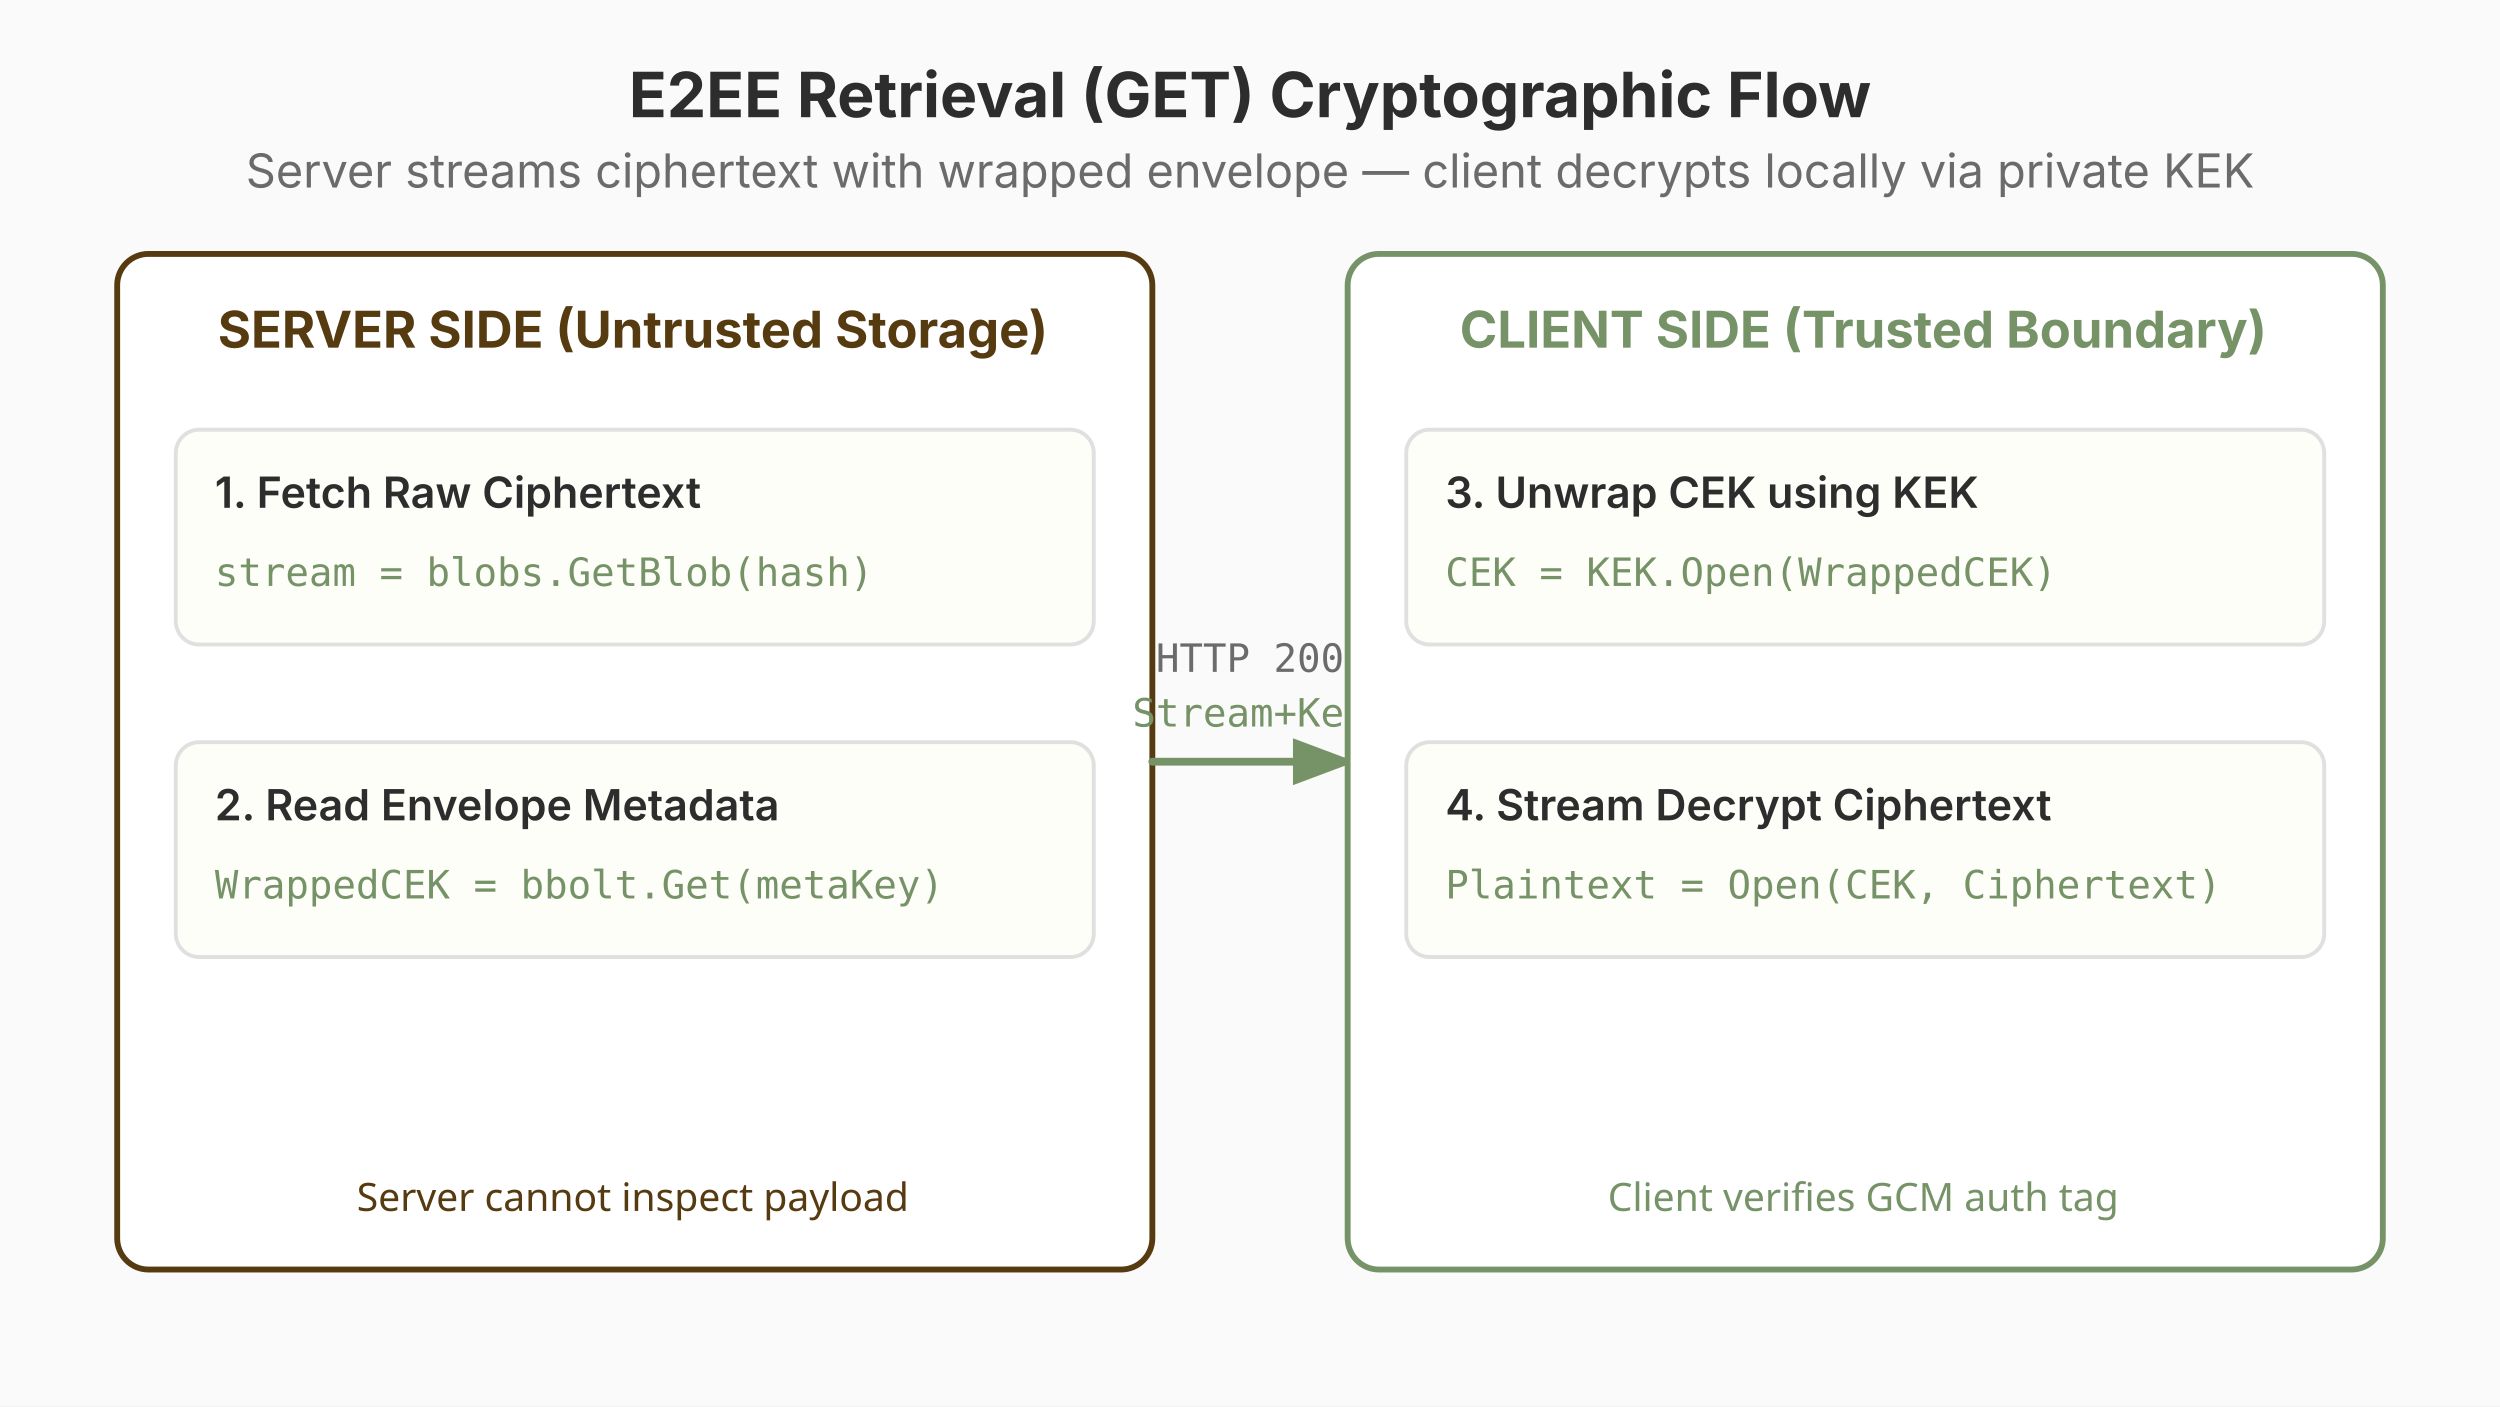
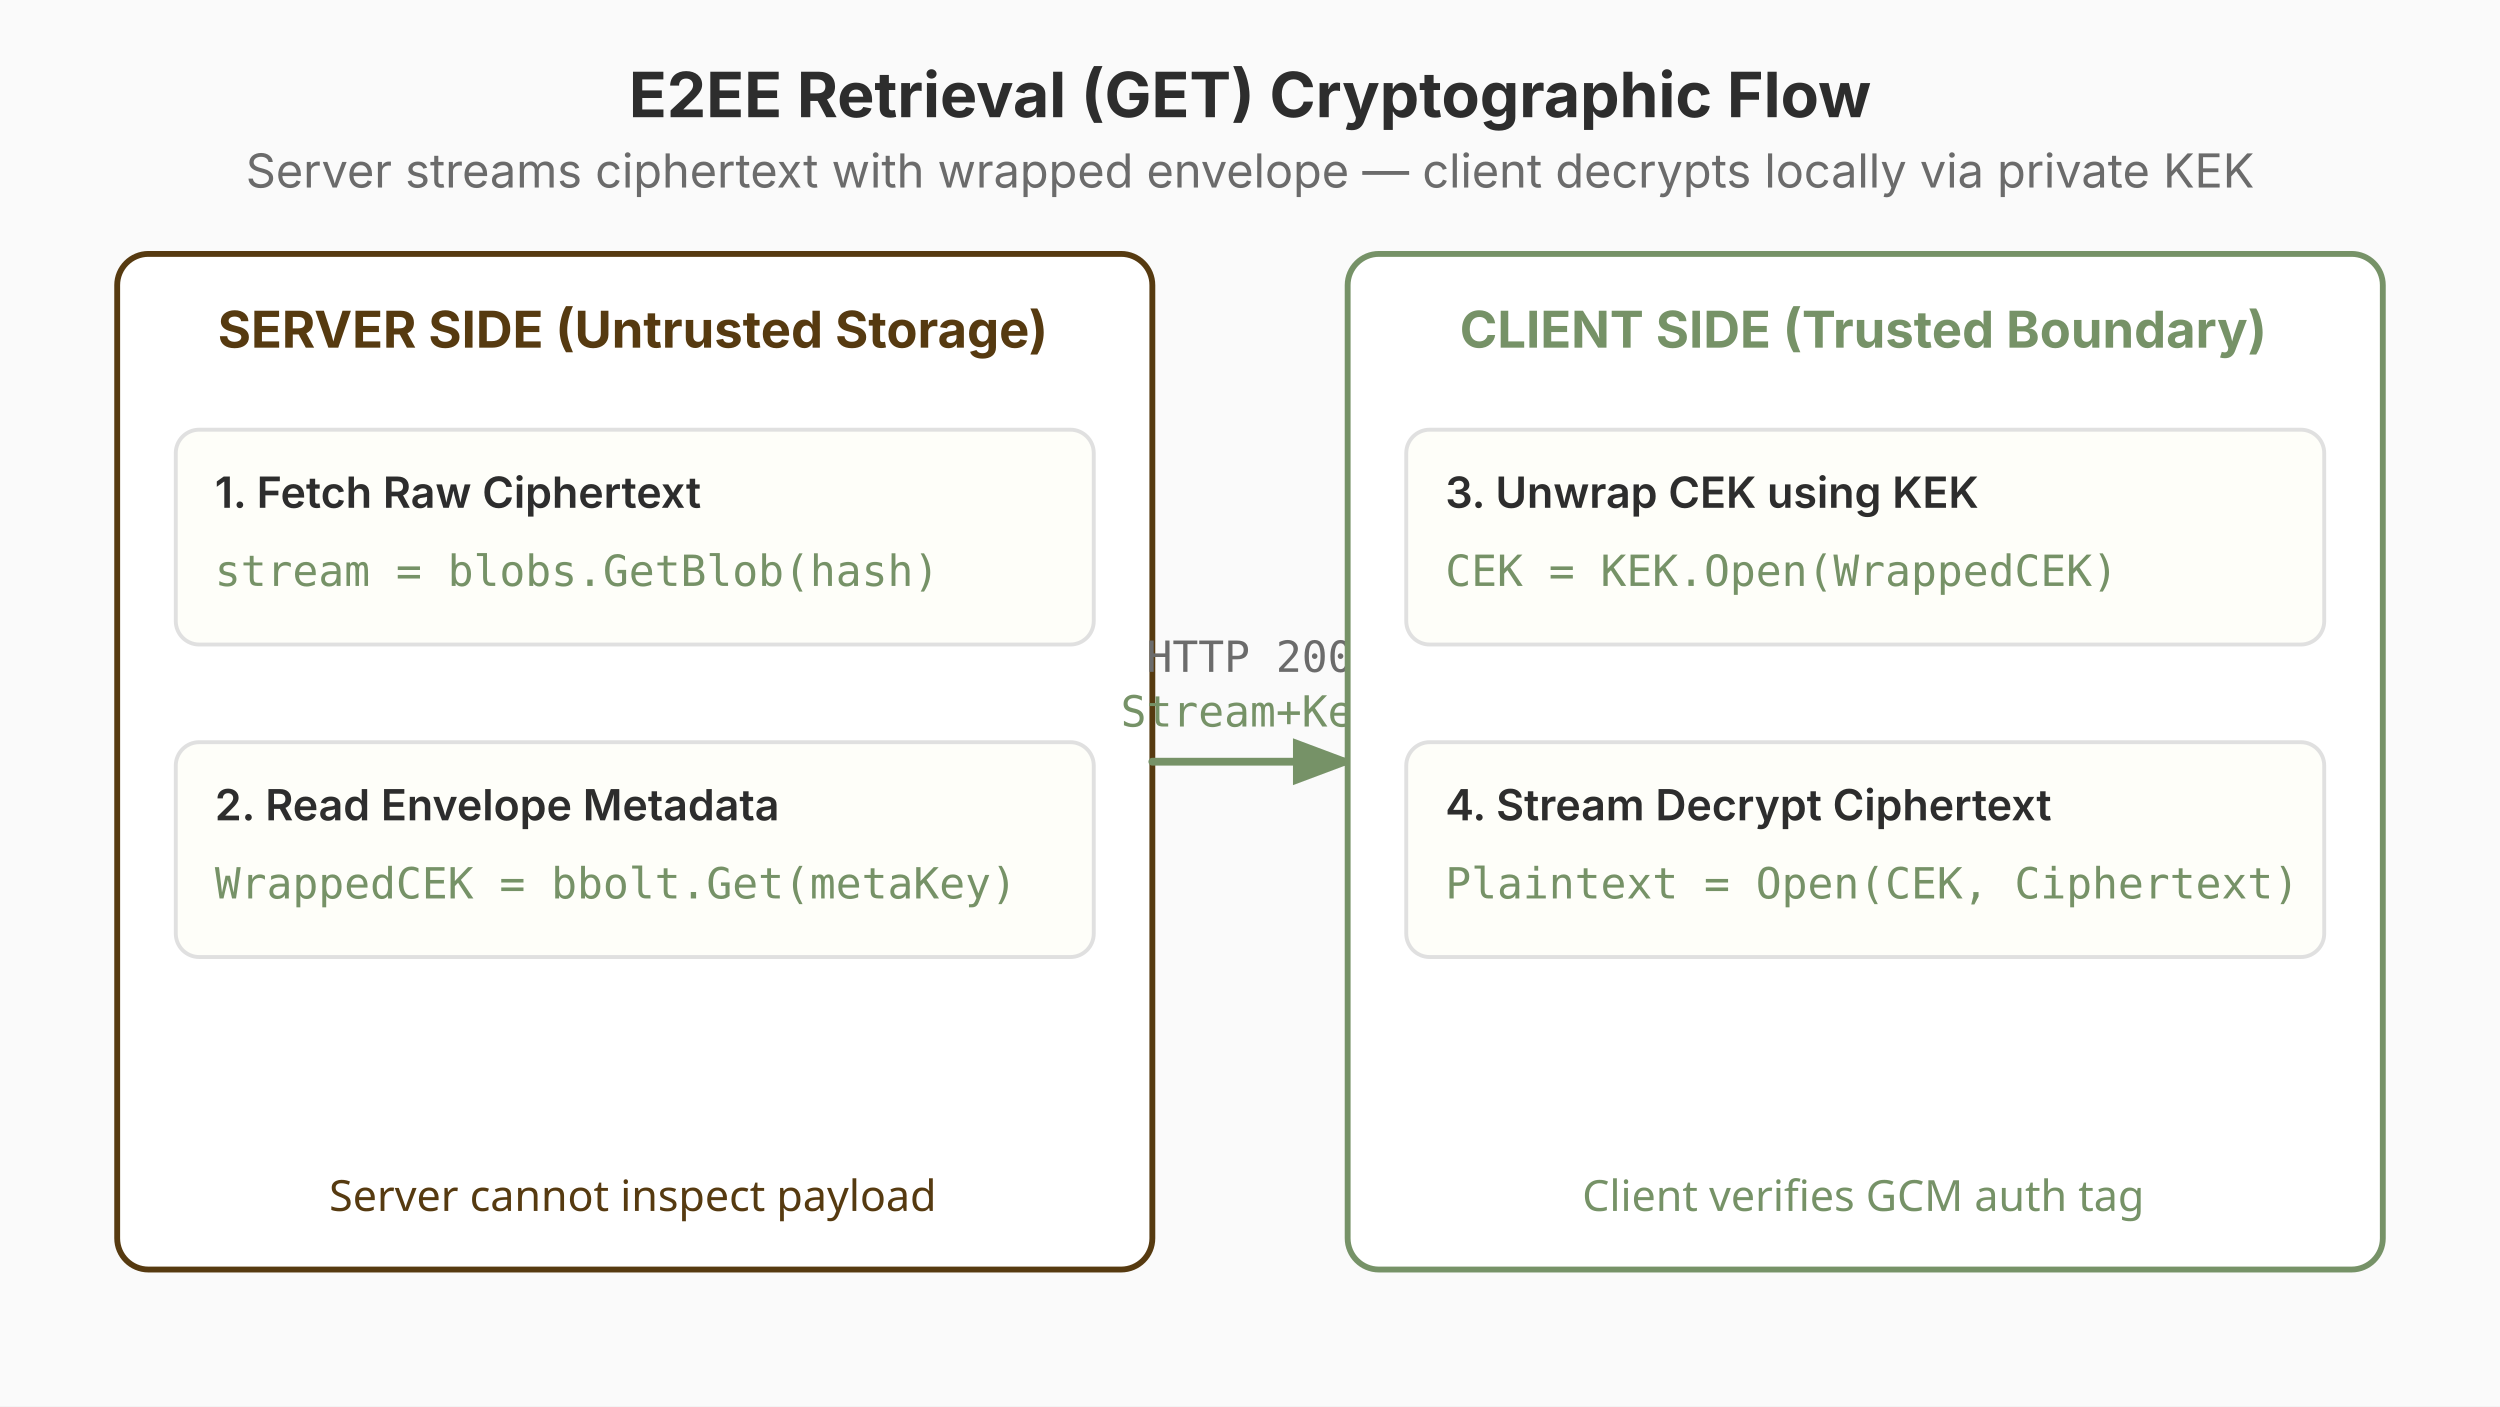
<svg xmlns="http://www.w3.org/2000/svg" viewBox="0 0 640 360" role="img" aria-labelledby="title-05c desc-05c">
  <defs>
    <marker id="arrow-get" markerWidth="8" markerHeight="6" refX="7" refY="3" orient="auto">
      <path d="M0,0 L8,3 L0,6 Z" fill="#769267" />
    </marker>
    <style>
      .bg { fill: #FAFAFA; }
      .title { font-family: system-ui, -apple-system, sans-serif; font-size: 16px; font-weight: 700; fill: #2D2D2D; text-anchor: middle; }
      .subtitle { font-family: system-ui, -apple-system, sans-serif; font-size: 12px; fill: #6B6B6B; text-anchor: middle; }
      .zone-server { fill: #FFFFFF; stroke: #563A10; stroke-width: 1.5; rx: 8; ry: 8; }
      .zone-client { fill: #FFFFFF; stroke: #769267; stroke-width: 1.5; rx: 8; ry: 8; }
      .zone-header { font-family: system-ui, -apple-system, sans-serif; font-size: 13px; font-weight: 700; text-anchor: middle; }
      .step-rect { fill: #FEFEF9; stroke: #E0E0E0; stroke-width: 1; rx: 6; ry: 6; }
      .step-text { font-family: system-ui, -apple-system, sans-serif; font-size: 11px; font-weight: 600; fill: #2D2D2D; }
-       .step-code { font-family: ui-monospace, 'SF Mono', Menlo, monospace; font-size: 10px; fill: #769267; }
+       .step-code { font-family: ui-monospace, 'SF Mono', Menlo, monospace; font-size: 11px; fill: #769267; }
      .flow-line { fill: none; stroke: #769267; stroke-width: 2; stroke-linecap: round; marker-end: url(#arrow-get); }
    </style>
  </defs>
  <rect width="640" height="360" class="bg" />
  <text x="320" y="30" class="title">E2EE Retrieval (GET) Cryptographic Flow</text>
  <text x="320" y="48" class="subtitle">Server streams ciphertext with wrapped envelope — client decrypts locally via private KEK</text>
  <g transform="translate(30, 65)">
    <rect x="0" y="0" width="265" height="260" class="zone-server" />
    <text x="132" y="24" class="zone-header" fill="#563A10">SERVER SIDE (Untrusted Storage)</text>
    <rect x="15" y="45" width="235" height="55" class="step-rect" />
    <text x="25" y="65" class="step-text">1. Fetch Raw Ciphertext</text>
    <text x="25" y="85" class="step-code">stream = blobs.GetBlob(hash)</text>
    <rect x="15" y="125" width="235" height="55" class="step-rect" />
    <text x="25" y="145" class="step-text">2. Read Envelope Metadata</text>
    <text x="25" y="165" class="step-code">WrappedCEK = bbolt.Get(metaKey)</text>
-     <text x="132" y="245" style="font-family:system-ui,sans-serif;font-size:10px;fill:#563A10;text-anchor:middle;">Server cannot inspect payload</text>
+     <text x="132" y="245" style="font-family:system-ui,sans-serif;font-size: 11px;fill:#563A10;text-anchor:middle;">Server cannot inspect payload</text>
  </g>
  <path d="M295, 195 H345" class="flow-line" />
-   <text x="320" y="172" style="font-family:ui-monospace,monospace;font-size:10px;fill:#6B6B6B;text-anchor:middle;">HTTP 200</text>
-   <text x="320" y="186" style="font-family:ui-monospace,monospace;font-size:10px;fill:#769267;text-anchor:middle;">Stream+Key</text>
+   <text x="320" y="172" style="font-family:ui-monospace,monospace;font-size: 11px;fill:#6B6B6B;text-anchor:middle;">HTTP 200</text>
+   <text x="320" y="186" style="font-family:ui-monospace,monospace;font-size: 11px;fill:#769267;text-anchor:middle;">Stream+Key</text>
  <g transform="translate(345, 65)">
    <rect x="0" y="0" width="265" height="260" class="zone-client" />
    <text x="132" y="24" class="zone-header" fill="#769267">CLIENT SIDE (Trusted Boundary)</text>
    <rect x="15" y="45" width="235" height="55" class="step-rect" />
    <text x="25" y="65" class="step-text">3. Unwrap CEK using KEK</text>
    <text x="25" y="85" class="step-code">CEK = KEK.Open(WrappedCEK)</text>
    <rect x="15" y="125" width="235" height="55" class="step-rect" />
    <text x="25" y="145" class="step-text">4. Stream Decrypt Ciphertext</text>
    <text x="25" y="165" class="step-code">Plaintext = Open(CEK, Ciphertext)</text>
-     <text x="132" y="245" style="font-family:system-ui,sans-serif;font-size:10px;fill:#769267;text-anchor:middle;">Client verifies GCM auth tag</text>
+     <text x="132" y="245" style="font-family:system-ui,sans-serif;font-size: 11px;fill:#769267;text-anchor:middle;">Client verifies GCM auth tag</text>
  </g>
</svg>
